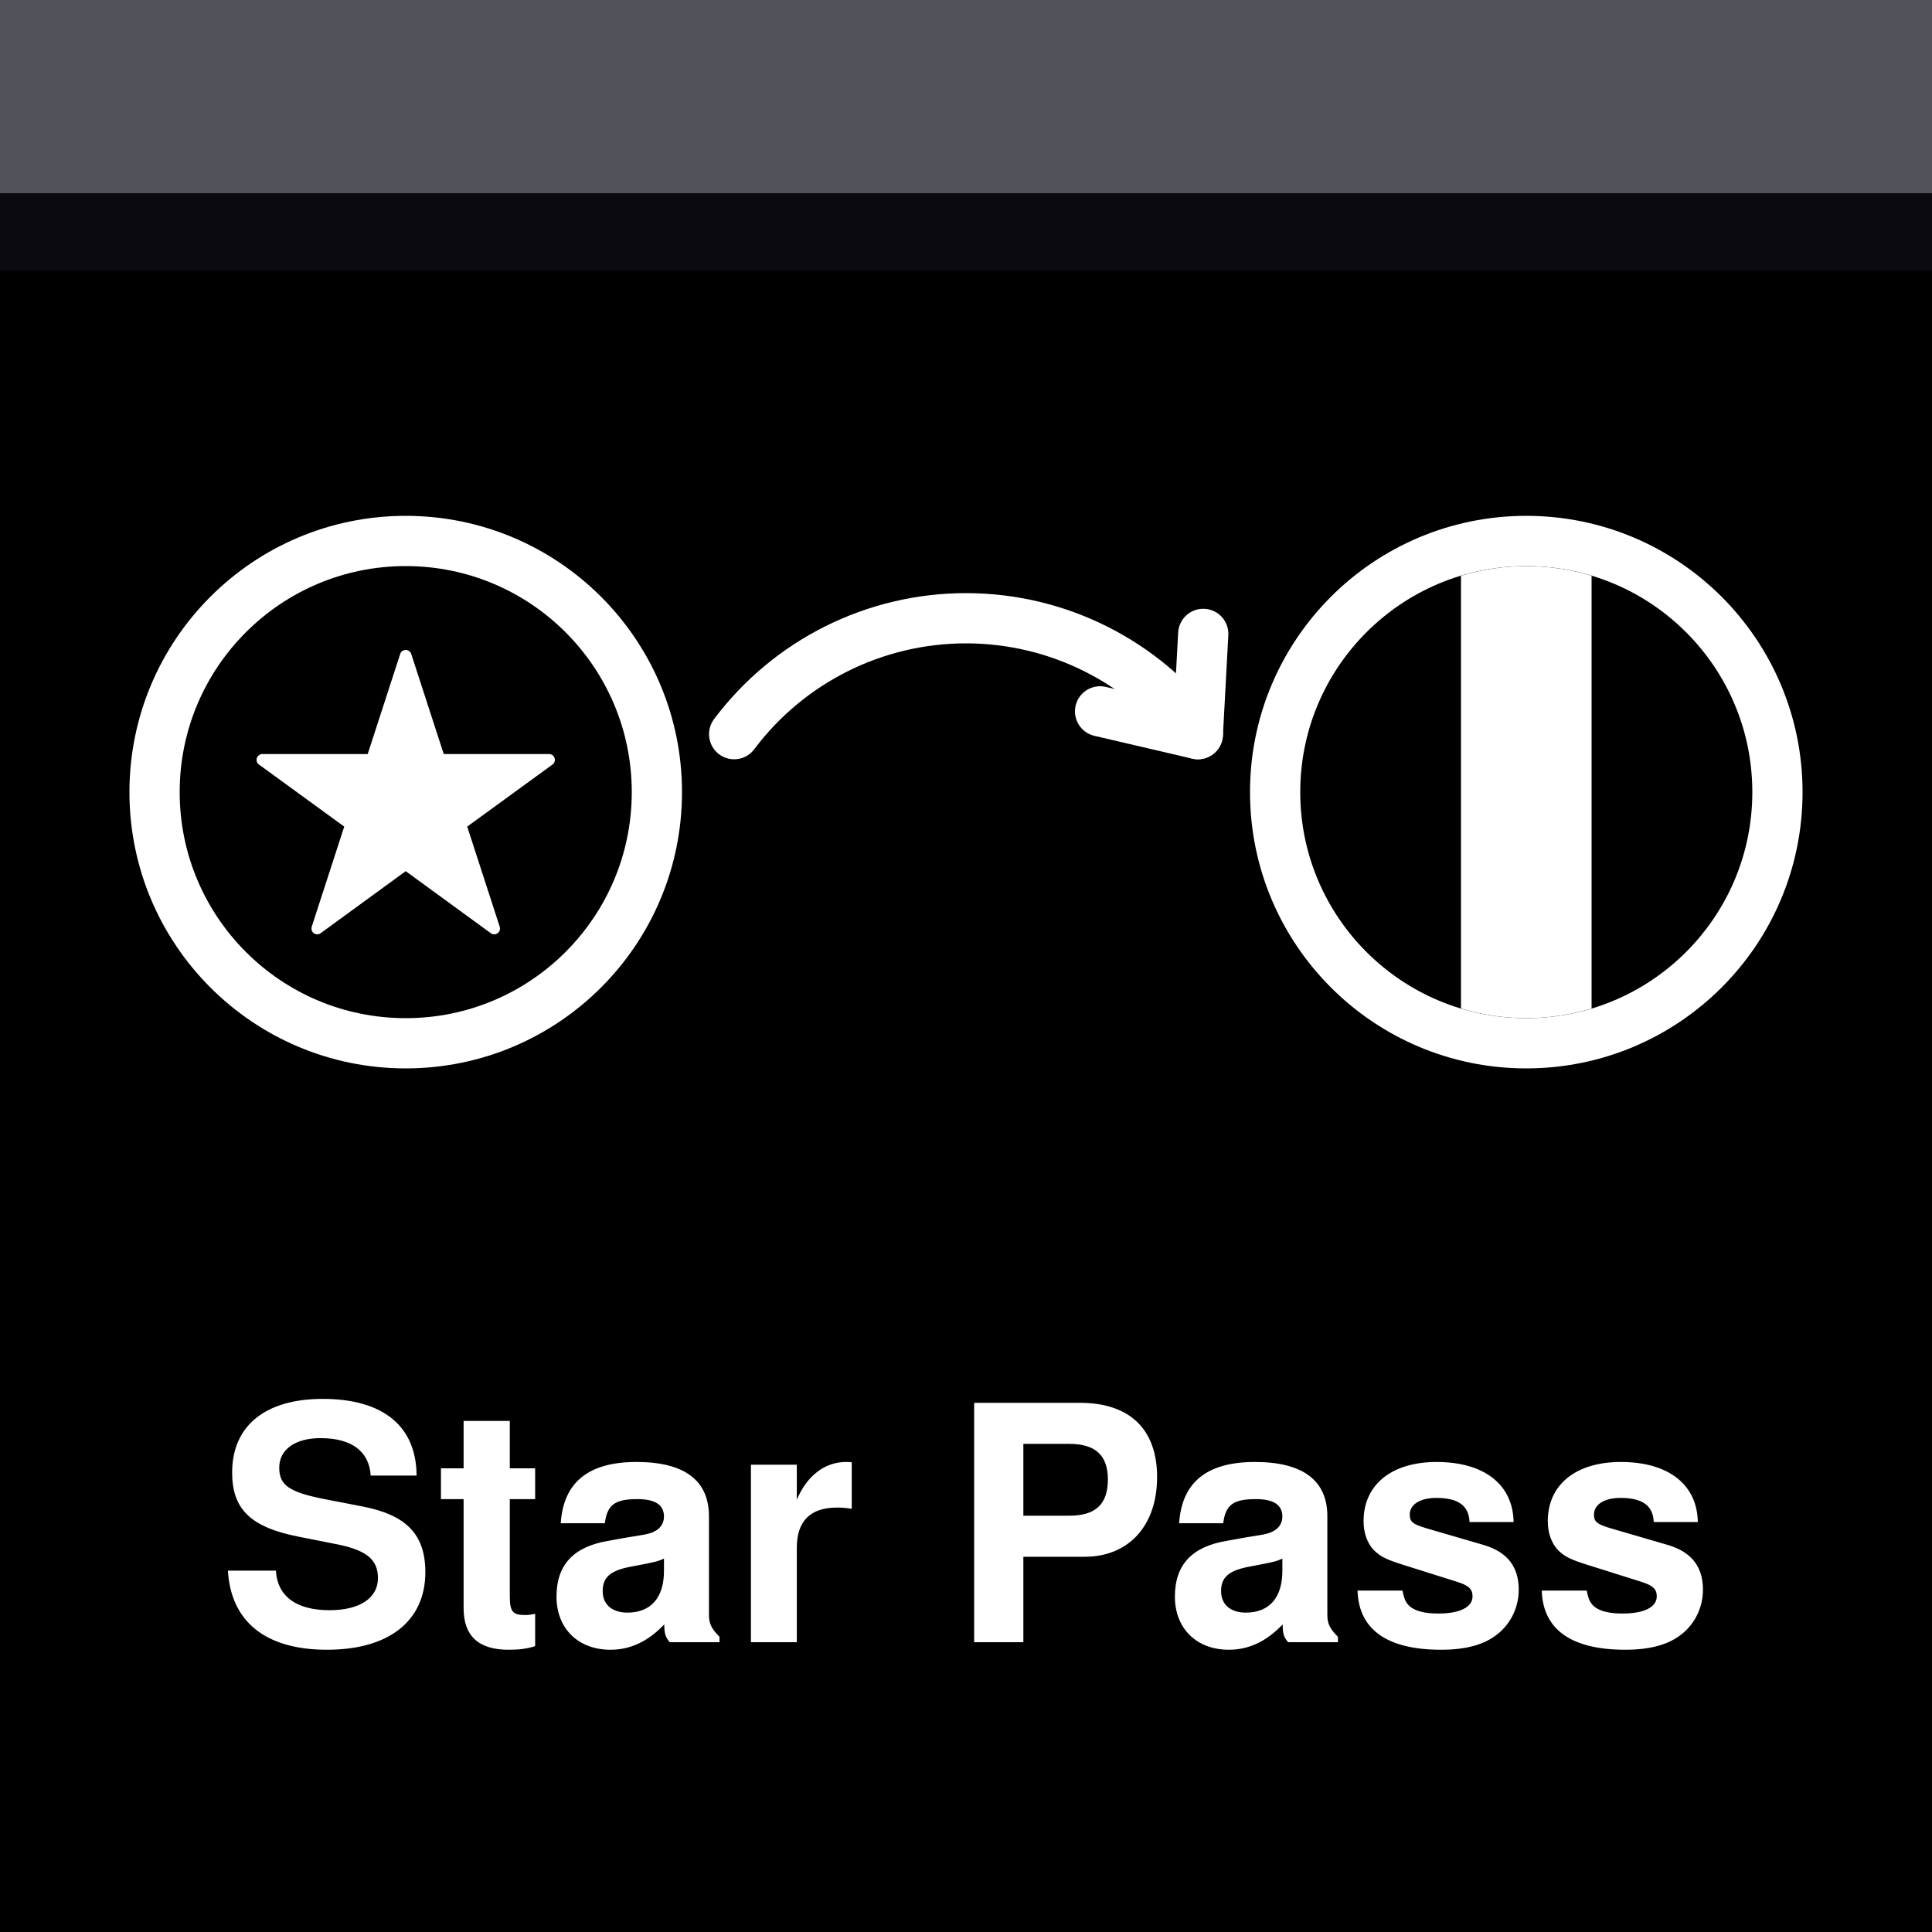
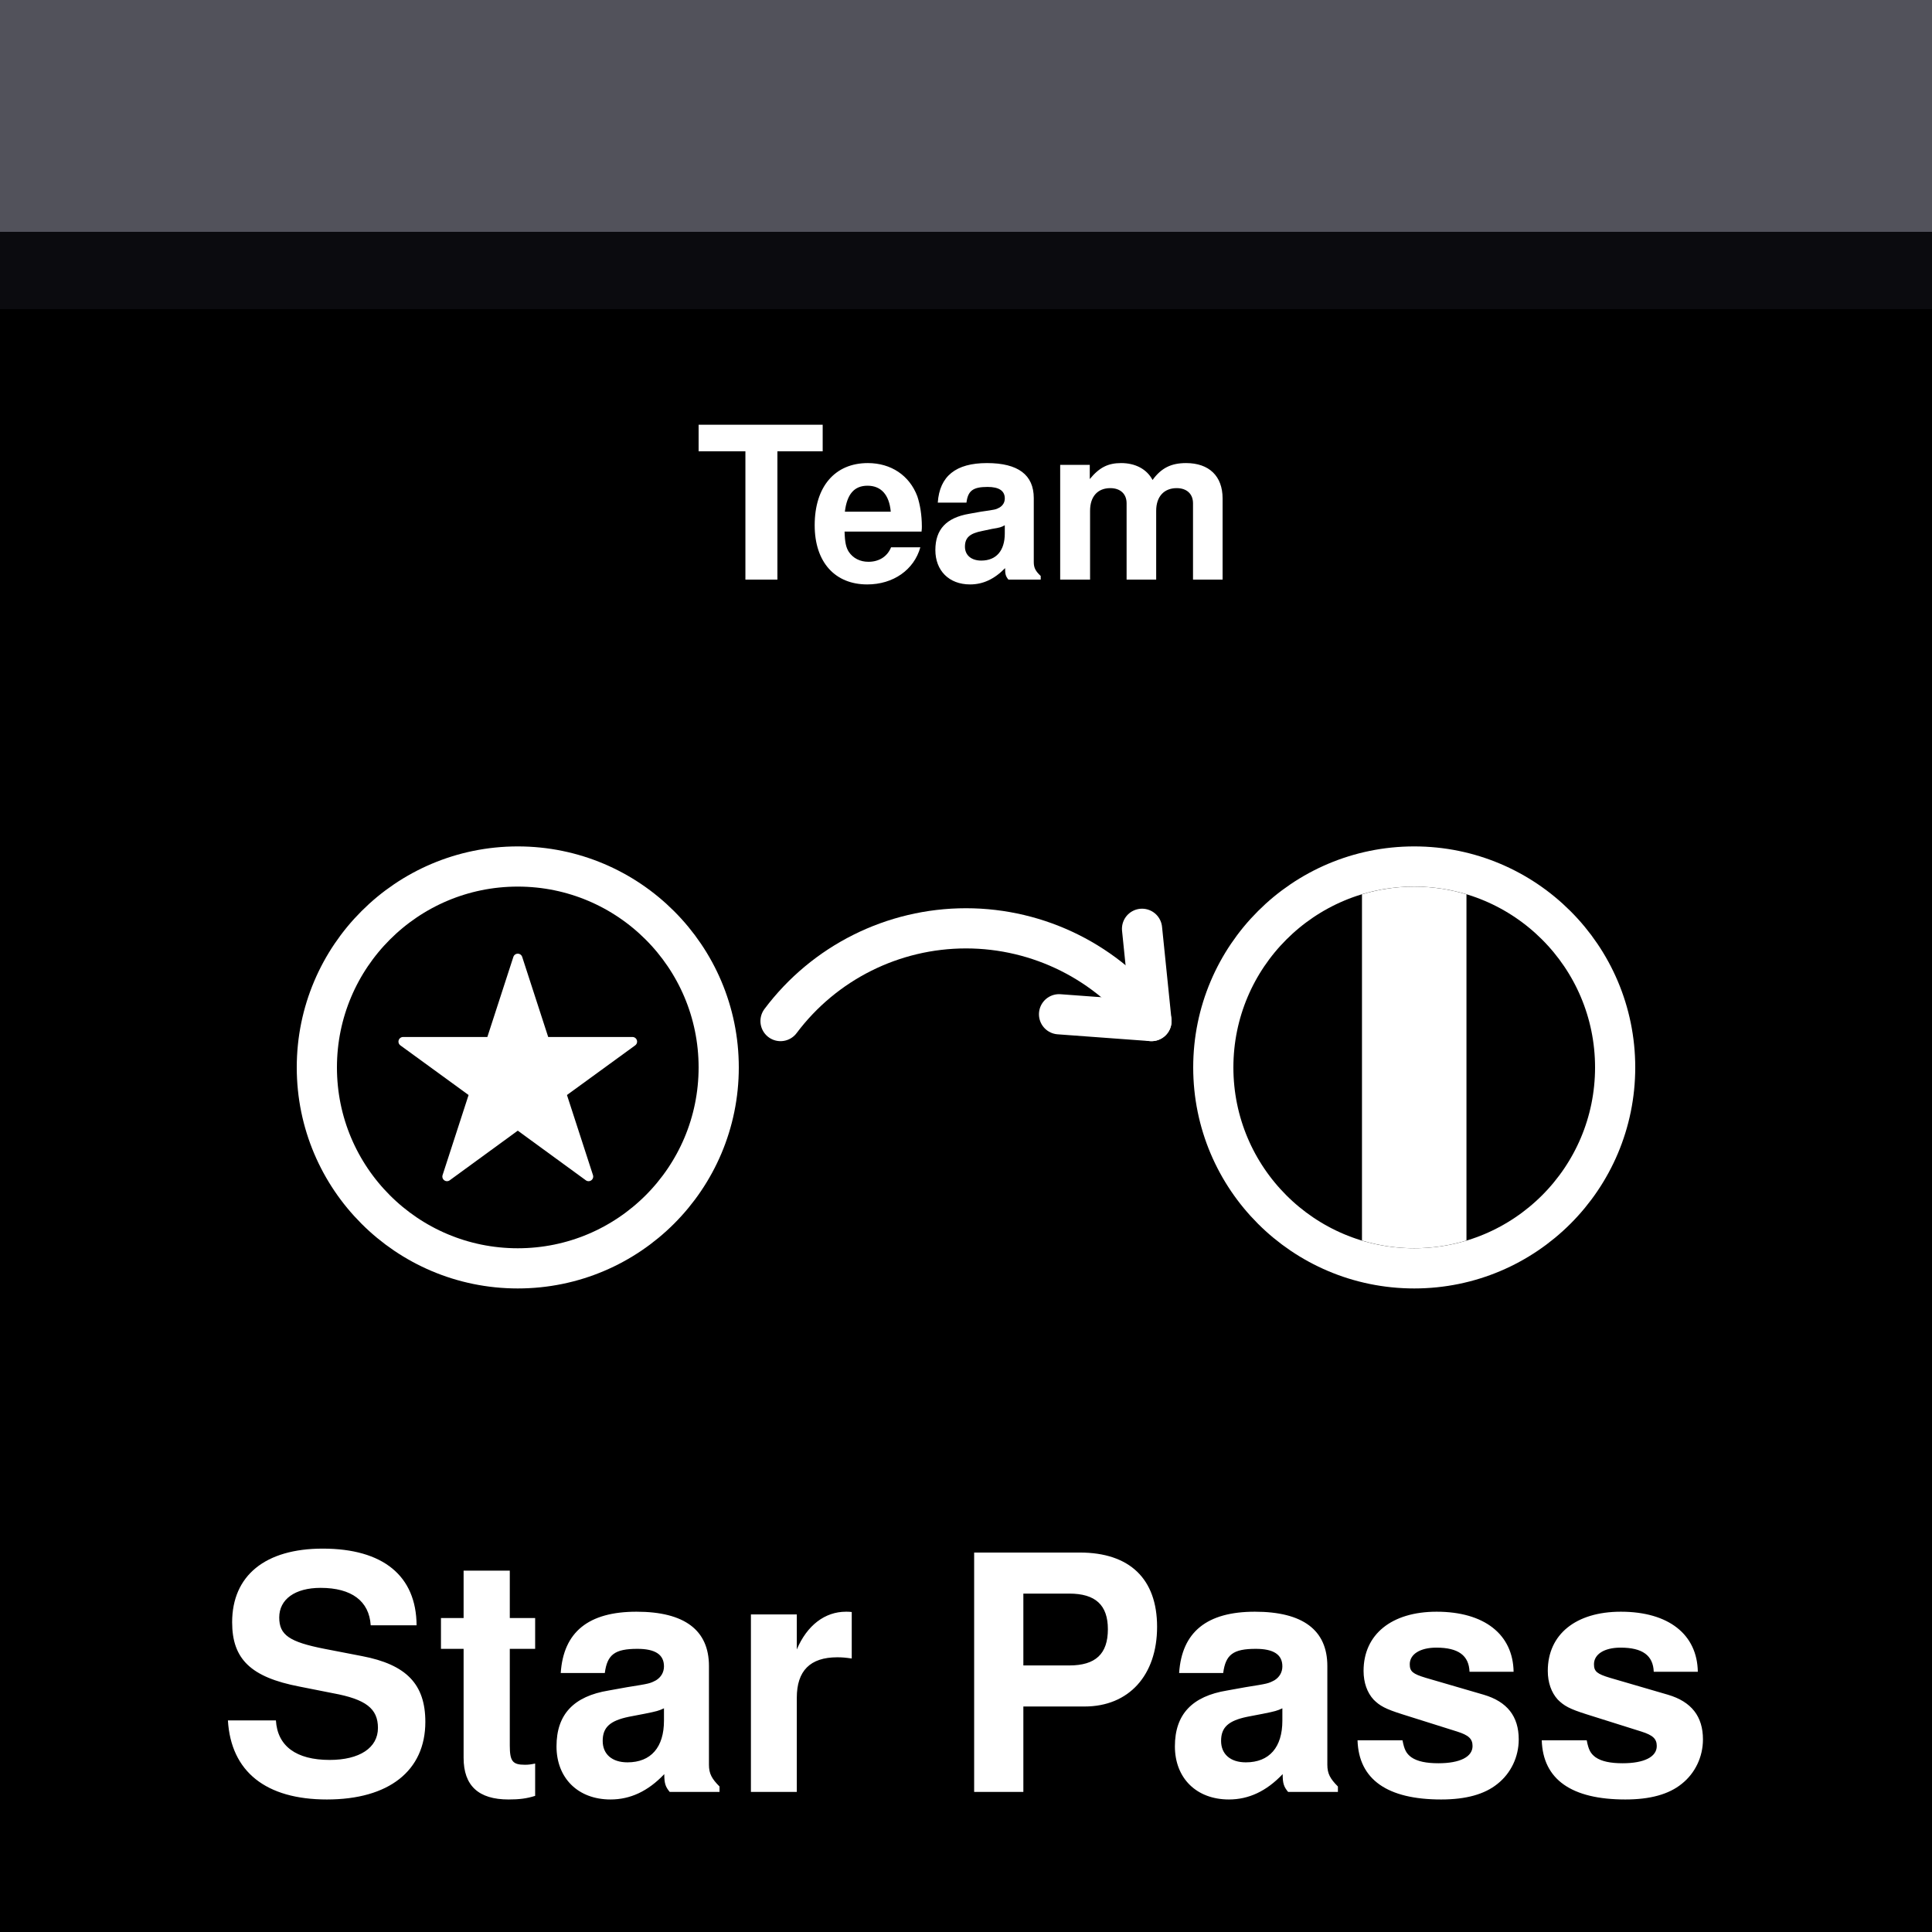
<svg xmlns="http://www.w3.org/2000/svg" viewBox="0 0 100 100" width="100" height="100">
  <rect width="100" height="100" fill="#000000" />
-   <rect width="100" height="10" fill="#52525b" />
-   <rect y="10" width="100" height="4" fill="#0b0b0f" />
-   <g transform="translate(0 3)">
-     <circle cx="21" cy="38" r="13" fill="none" stroke="#ffffff" stroke-width="2.6" />
-     <polygon points="21,30.94 22.75,36.33 28.42,36.33 23.83,39.67 25.58,45.06 21,41.72 16.42,45.06 18.17,39.67 13.58,36.33 19.25,36.33" fill="#ffffff" stroke="#ffffff" stroke-width="0.6" stroke-linejoin="round" />
-     <path d="M 38 35 A 15 15 0 0 1 62 35" fill="none" stroke="#ffffff" stroke-width="2.6" stroke-linecap="round" />
-     <path d="M 62.28,29.81 L 62 35 L 56.94,33.82" fill="none" stroke="#ffffff" stroke-width="2.6" stroke-linecap="round" stroke-linejoin="round" />
-     <path d="M 75.62 26.8 A 11.7 11.7 0 0 1 82.38 26.8 L 82.38 49.2 A 11.7 11.7 0 0 1 75.62 49.2 Z" fill="#ffffff" />
-     <circle cx="79" cy="38" r="13" fill="none" stroke="#ffffff" stroke-width="2.6" />
-     <text x="50" y="82" fill="#ffffff" font-family="'Helvetica Neue', Helvetica, Arial, sans-serif" font-size="17" font-weight="700" text-anchor="middle">Star Pass</text>
+   <g transform="translate(0 4)">
+     <g transform="translate(50 51.25) scale(0.8) translate(-50 -38)">
+       <circle cx="21" cy="38" r="13" fill="none" stroke="#ffffff" stroke-width="2.6" />
+       <polygon points="21,30.94 22.75,36.33 28.42,36.33 23.83,39.67 25.58,45.06 21,41.72 16.42,45.06 18.17,39.67 13.58,36.33 19.25,36.33" fill="#ffffff" stroke="#ffffff" stroke-width="0.6" stroke-linejoin="round" />
+       <path d="M 38 35 A 15 15 0 0 1 62 35" fill="none" stroke="#ffffff" stroke-width="2.6" stroke-linecap="round" />
+       <path d="M 61.39,29.03 L 62 35 L 56.02,34.56" fill="none" stroke="#ffffff" stroke-width="2.6" stroke-linecap="round" stroke-linejoin="round" />
+       <path d="M 75.62 26.8 A 11.7 11.7 0 0 1 82.38 26.8 L 82.38 49.2 A 11.7 11.7 0 0 1 75.62 49.2 Z" fill="#ffffff" />
+       <circle cx="79" cy="38" r="13" fill="none" stroke="#ffffff" stroke-width="2.6" />
+     </g>
+     <text x="50" y="26" fill="#ffffff" font-family="'Helvetica Neue', Helvetica, Arial, sans-serif" font-size="11" font-weight="700" text-anchor="middle">Team</text>
+     <text x="50" y="88.75" fill="#ffffff" font-family="'Helvetica Neue', Helvetica, Arial, sans-serif" font-size="17" font-weight="700" text-anchor="middle">Star Pass</text>
  </g>
+   <rect width="100" height="12" fill="#52525b" />
+   <rect y="12" width="100" height="4" fill="#0b0b0f" />
</svg>
